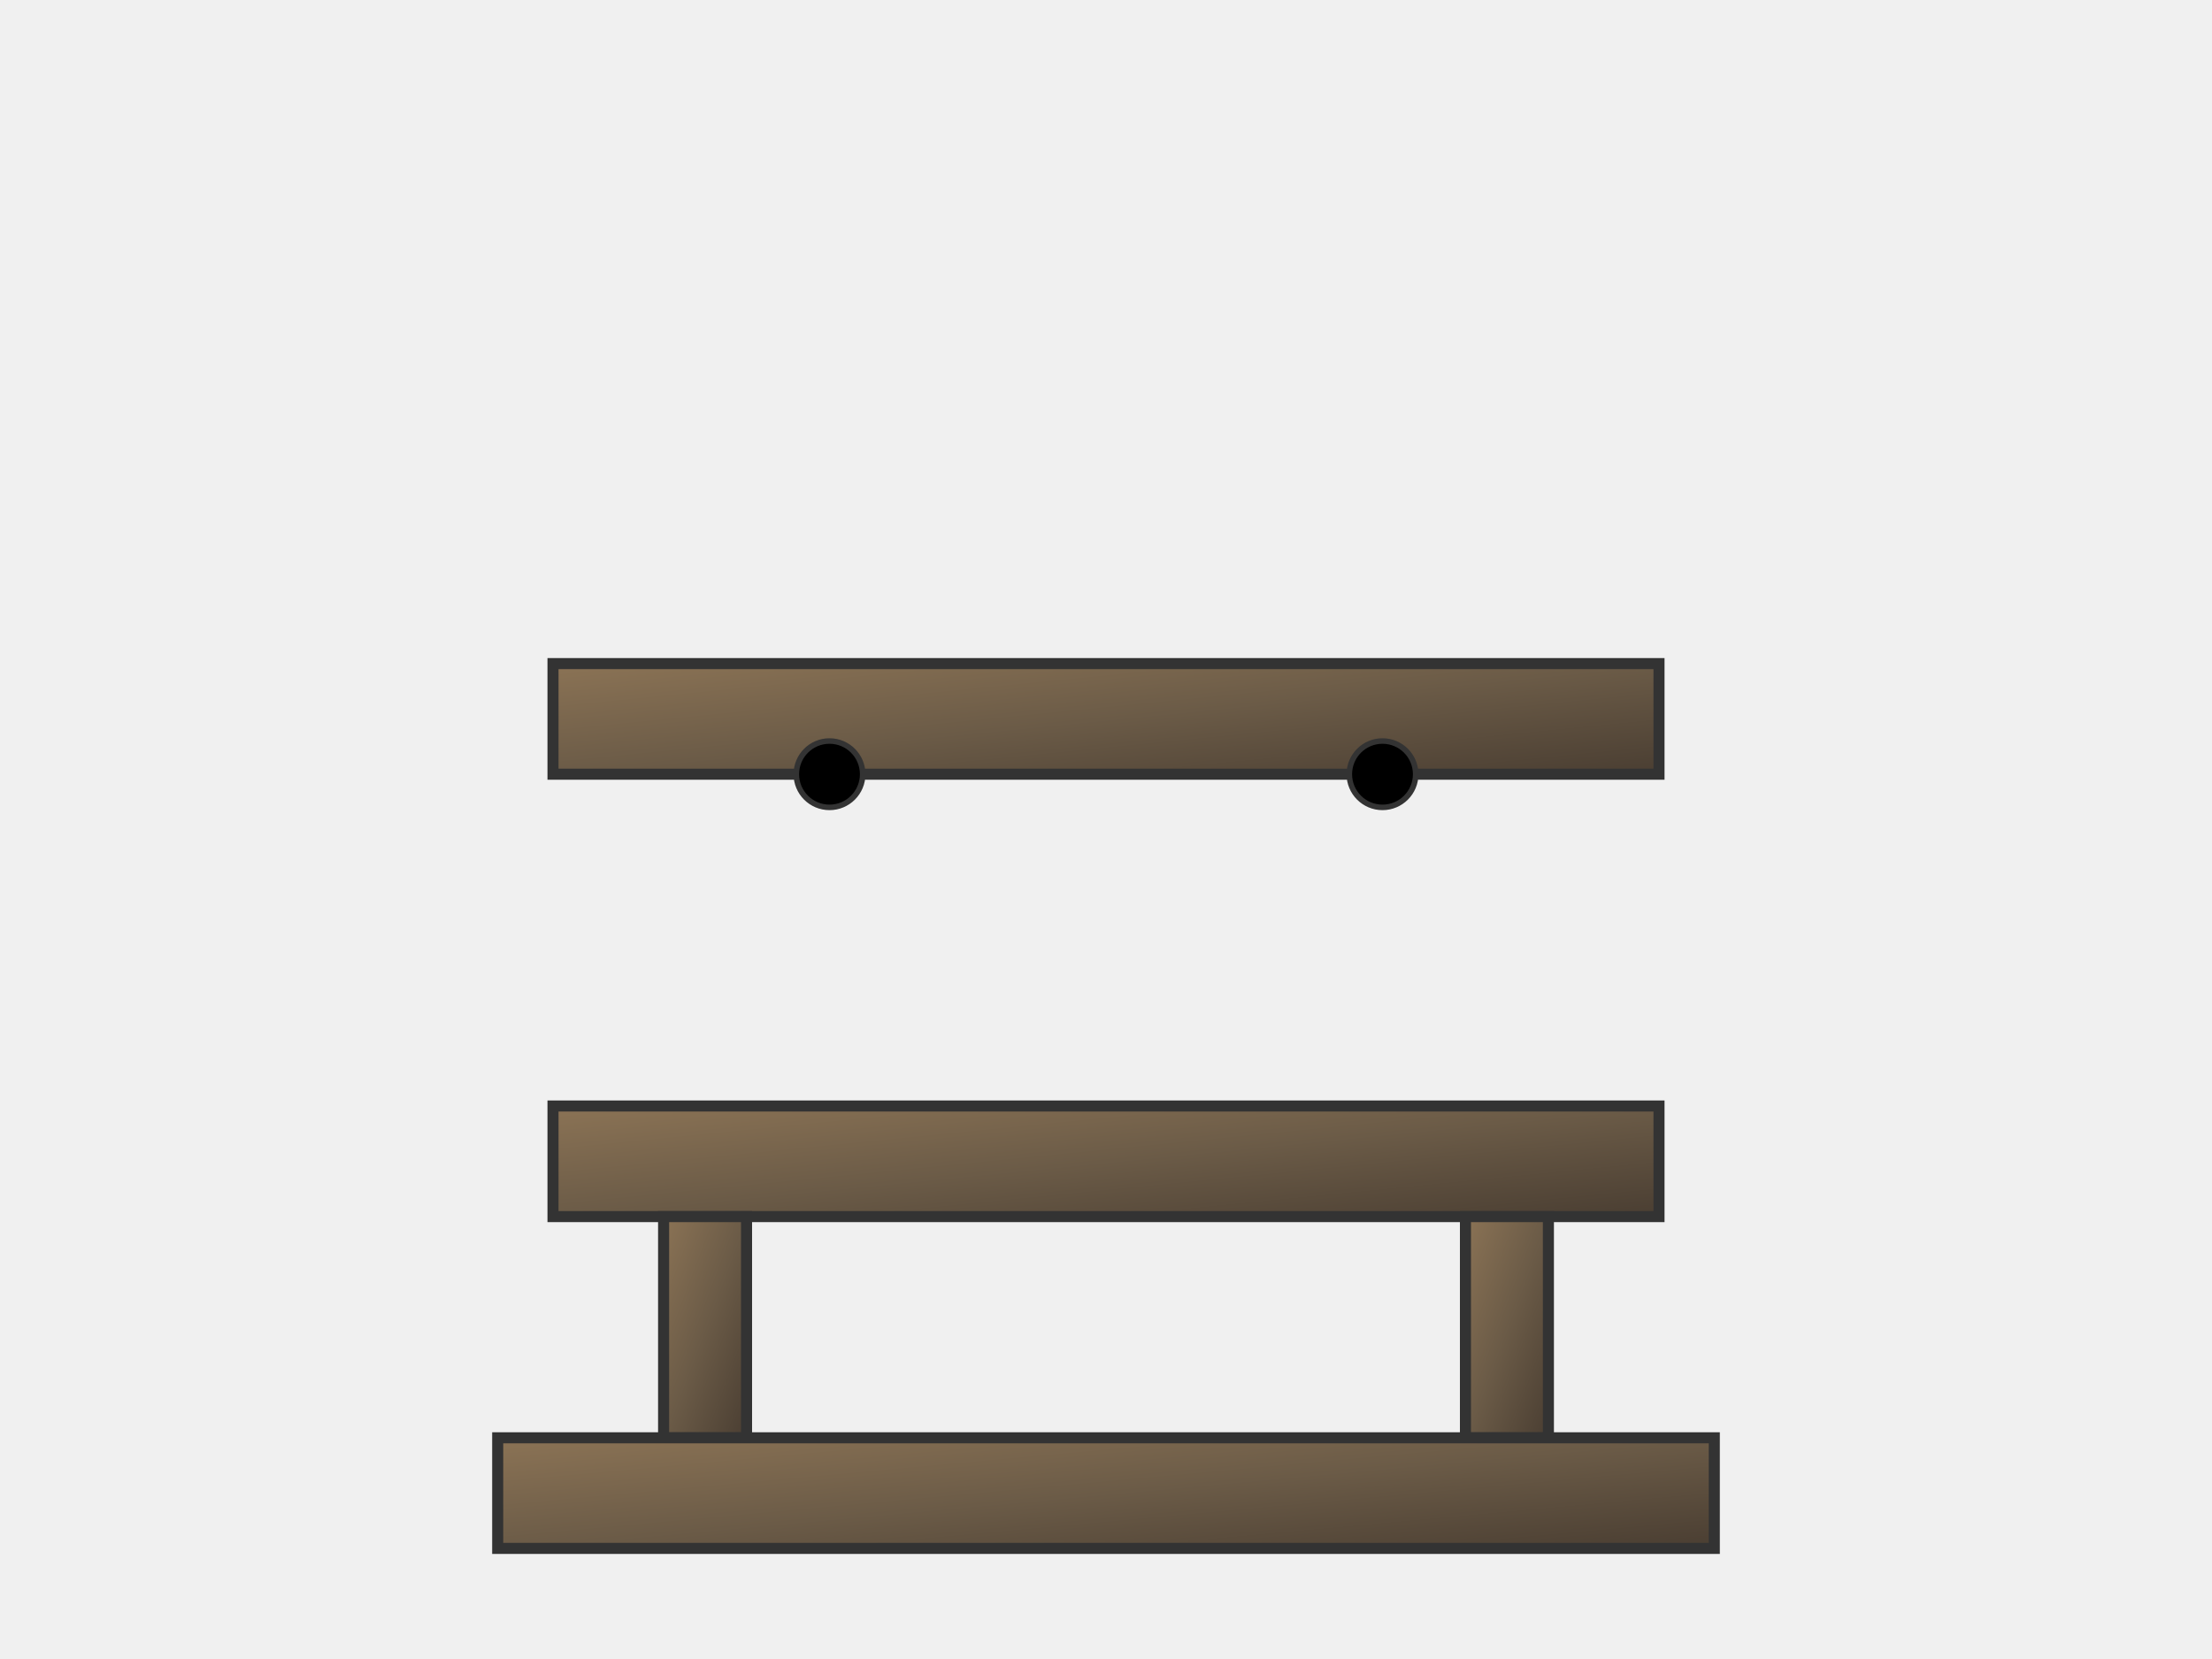
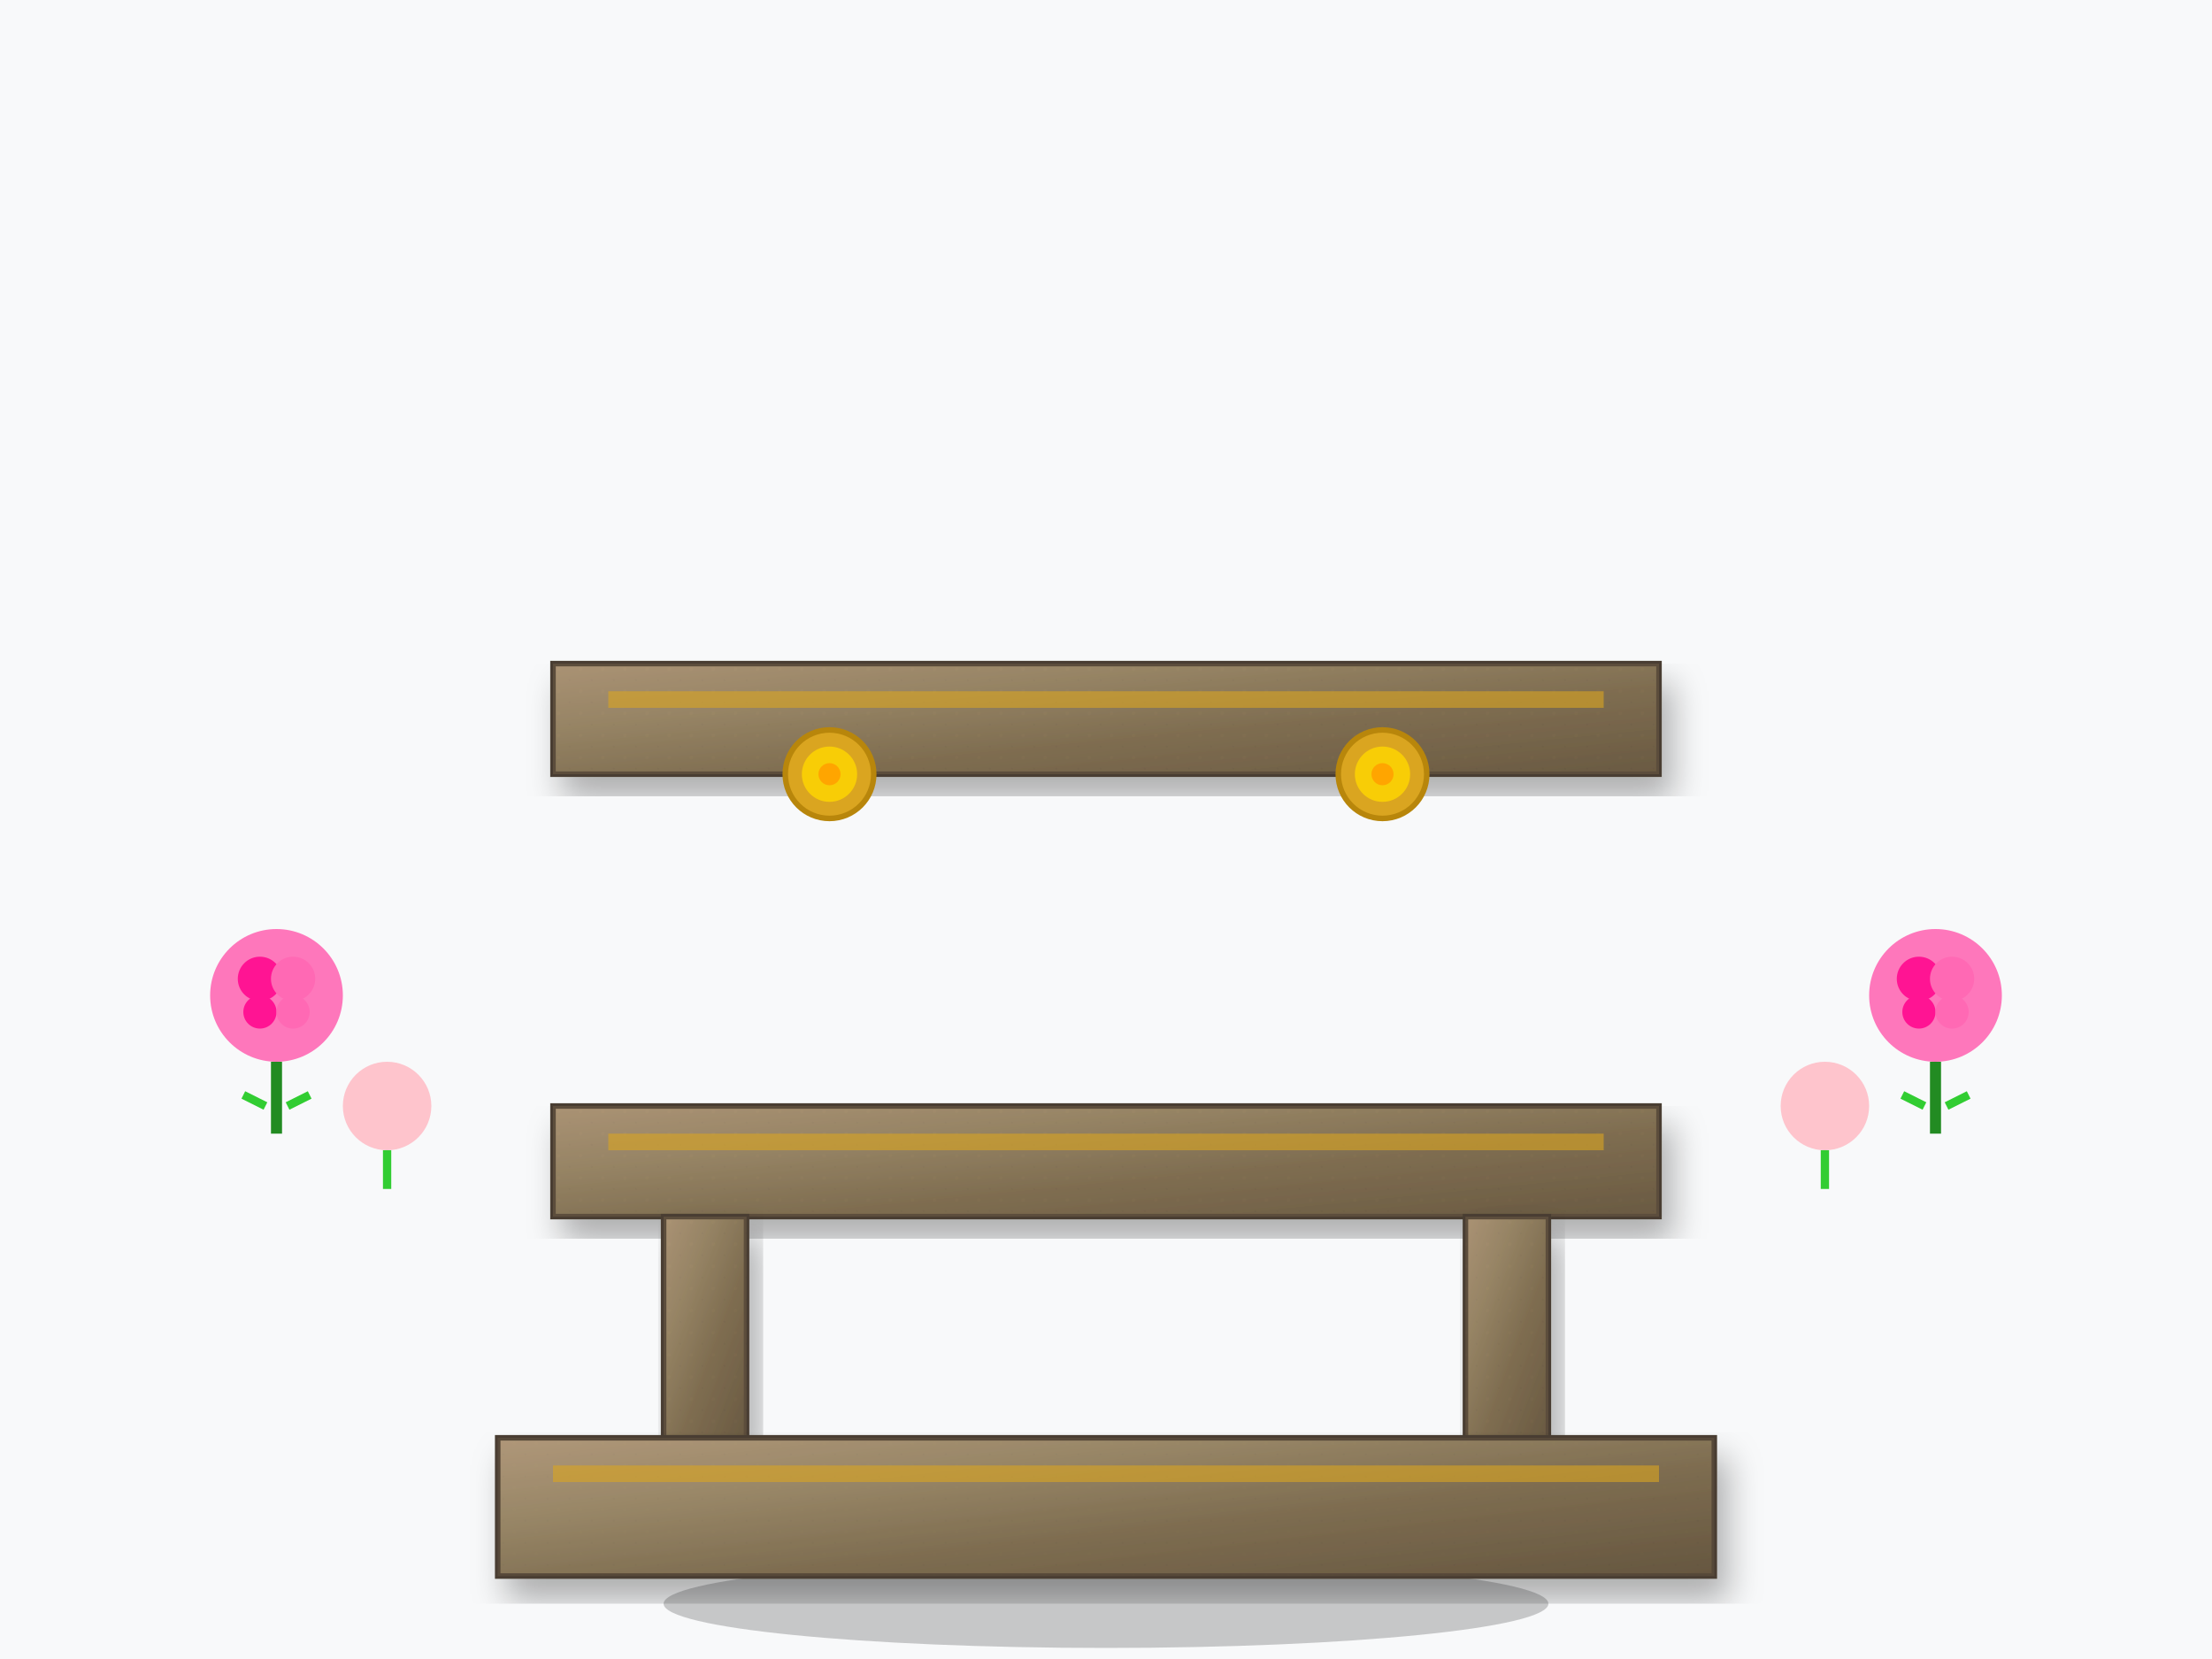
<svg xmlns="http://www.w3.org/2000/svg" width="400" height="300" viewBox="0 0 400 300">
  <defs>
    <linearGradient id="benchGranite" x1="0%" y1="0%" x2="100%" y2="100%">
-       <stop offset="0%" style="stop-color:#8B7355;stop-opacity:1" />
-       <stop offset="50%" style="stop-color:#6B5B47;stop-opacity:1" />
-       <stop offset="100%" style="stop-color:#4A3E32;stop-opacity:1" />
+       <stop offset="0%" style="stop-color:#B8A082;stop-opacity:1" />
+       <stop offset="30%" style="stop-color:#9B8B6B;stop-opacity:1" />
+       <stop offset="60%" style="stop-color:#7A6B4F;stop-opacity:1" />
+       <stop offset="100%" style="stop-color:#5C4F3A;stop-opacity:1" />
    </linearGradient>
+     <pattern id="benchTexture" patternUnits="userSpaceOnUse" width="4" height="4">
+       <rect width="4" height="4" fill="#8B7355" />
+       <circle cx="1" cy="1" r="0.3" fill="#A68B5B" opacity="0.3" />
+       <circle cx="3" cy="3" r="0.2" fill="#6B5B47" opacity="0.4" />
+     </pattern>
+     <filter id="benchShadow" x="-20%" y="-20%" width="140%" height="140%">
+       <feDropShadow dx="2" dy="4" stdDeviation="3" flood-color="#000" flood-opacity="0.3" />
+     </filter>
  </defs>
-   <rect width="400" height="300" fill="#f0f0f0" />
-   <rect x="100" y="120" width="200" height="20" fill="url(#benchGranite)" stroke="#333" stroke-width="2" />
-   <rect x="100" y="200" width="200" height="20" fill="url(#benchGranite)" stroke="#333" stroke-width="2" />
-   <rect x="120" y="220" width="15" height="40" fill="url(#benchGranite)" stroke="#333" stroke-width="2" />
-   <rect x="265" y="220" width="15" height="40" fill="url(#benchGranite)" stroke="#333" stroke-width="2" />
-   <rect x="90" y="260" width="220" height="20" fill="url(#benchGranite)" stroke="#333" stroke-width="2" />
-   <circle cx="150" cy="140" r="6" fill="#gold" stroke="#333" stroke-width="1" />
-   <circle cx="250" cy="140" r="6" fill="#gold" stroke="#333" stroke-width="1" />
+   <rect width="400" height="300" fill="#f8f9fa" />
+   <ellipse cx="200" cy="290" rx="80" ry="8" fill="#000" opacity="0.2" />
+   <rect x="100" y="120" width="200" height="20" fill="url(#benchGranite)" stroke="#4A3E32" stroke-width="1" filter="url(#benchShadow)" />
+   <rect x="100" y="120" width="200" height="20" fill="url(#benchTexture)" opacity="0.3" />
+   <rect x="100" y="200" width="200" height="20" fill="url(#benchGranite)" stroke="#4A3E32" stroke-width="1" filter="url(#benchShadow)" />
+   <rect x="100" y="200" width="200" height="20" fill="url(#benchTexture)" opacity="0.3" />
+   <rect x="120" y="220" width="15" height="40" fill="url(#benchGranite)" stroke="#4A3E32" stroke-width="1" filter="url(#benchShadow)" />
+   <rect x="120" y="220" width="15" height="40" fill="url(#benchTexture)" opacity="0.3" />
+   <rect x="265" y="220" width="15" height="40" fill="url(#benchGranite)" stroke="#4A3E32" stroke-width="1" filter="url(#benchShadow)" />
+   <rect x="265" y="220" width="15" height="40" fill="url(#benchTexture)" opacity="0.3" />
+   <rect x="90" y="260" width="220" height="25" fill="url(#benchGranite)" stroke="#4A3E32" stroke-width="1" filter="url(#benchShadow)" />
+   <rect x="90" y="260" width="220" height="25" fill="url(#benchTexture)" opacity="0.2" />
+   <g transform="translate(150, 140)">
+     <circle cx="0" cy="0" r="8" fill="#DAA520" stroke="#B8860B" stroke-width="1" />
+     <circle cx="0" cy="0" r="5" fill="#FFD700" opacity="0.8" />
+     <circle cx="0" cy="0" r="2" fill="#FFA500" />
+   </g>
+   <g transform="translate(250, 140)">
+     <circle cx="0" cy="0" r="8" fill="#DAA520" stroke="#B8860B" stroke-width="1" />
+     <circle cx="0" cy="0" r="5" fill="#FFD700" opacity="0.8" />
+     <circle cx="0" cy="0" r="2" fill="#FFA500" />
+   </g>
+   <rect x="110" y="125" width="180" height="3" fill="#DAA520" opacity="0.6" />
+   <rect x="110" y="205" width="180" height="3" fill="#DAA520" opacity="0.6" />
+   <rect x="100" y="265" width="200" height="3" fill="#DAA520" opacity="0.6" />
+   <g transform="translate(50, 180)">
+     <circle cx="0" cy="0" r="12" fill="#ff69b4" opacity="0.9" />
+     <circle cx="-3" cy="-3" r="4" fill="#ff1493" />
+     <circle cx="3" cy="-3" r="4" fill="#ff69b4" />
+     <circle cx="-3" cy="3" r="3" fill="#ff1493" />
+     <circle cx="3" cy="3" r="3" fill="#ff69b4" />
+     <line x1="0" y1="12" x2="0" y2="25" stroke="#228B22" stroke-width="2" />
+     <line x1="-2" y1="20" x2="-6" y2="18" stroke="#32CD32" stroke-width="1.5" />
+     <line x1="2" y1="20" x2="6" y2="18" stroke="#32CD32" stroke-width="1.5" />
+   </g>
+   <g transform="translate(350, 180)">
+     <circle cx="0" cy="0" r="12" fill="#ff69b4" opacity="0.9" />
+     <circle cx="-3" cy="-3" r="4" fill="#ff1493" />
+     <circle cx="3" cy="-3" r="4" fill="#ff69b4" />
+     <circle cx="-3" cy="3" r="3" fill="#ff1493" />
+     <circle cx="3" cy="3" r="3" fill="#ff69b4" />
+     <line x1="0" y1="12" x2="0" y2="25" stroke="#228B22" stroke-width="2" />
+     <line x1="-2" y1="20" x2="-6" y2="18" stroke="#32CD32" stroke-width="1.5" />
+     <line x1="2" y1="20" x2="6" y2="18" stroke="#32CD32" stroke-width="1.5" />
+   </g>
+   <g transform="translate(70, 200)">
+     <circle cx="0" cy="0" r="8" fill="#FFB6C1" opacity="0.8" />
+     <line x1="0" y1="8" x2="0" y2="15" stroke="#32CD32" stroke-width="1.5" />
+   </g>
+   <g transform="translate(330, 200)">
+     <circle cx="0" cy="0" r="8" fill="#FFB6C1" opacity="0.8" />
+     <line x1="0" y1="8" x2="0" y2="15" stroke="#32CD32" stroke-width="1.5" />
+   </g>
</svg>
